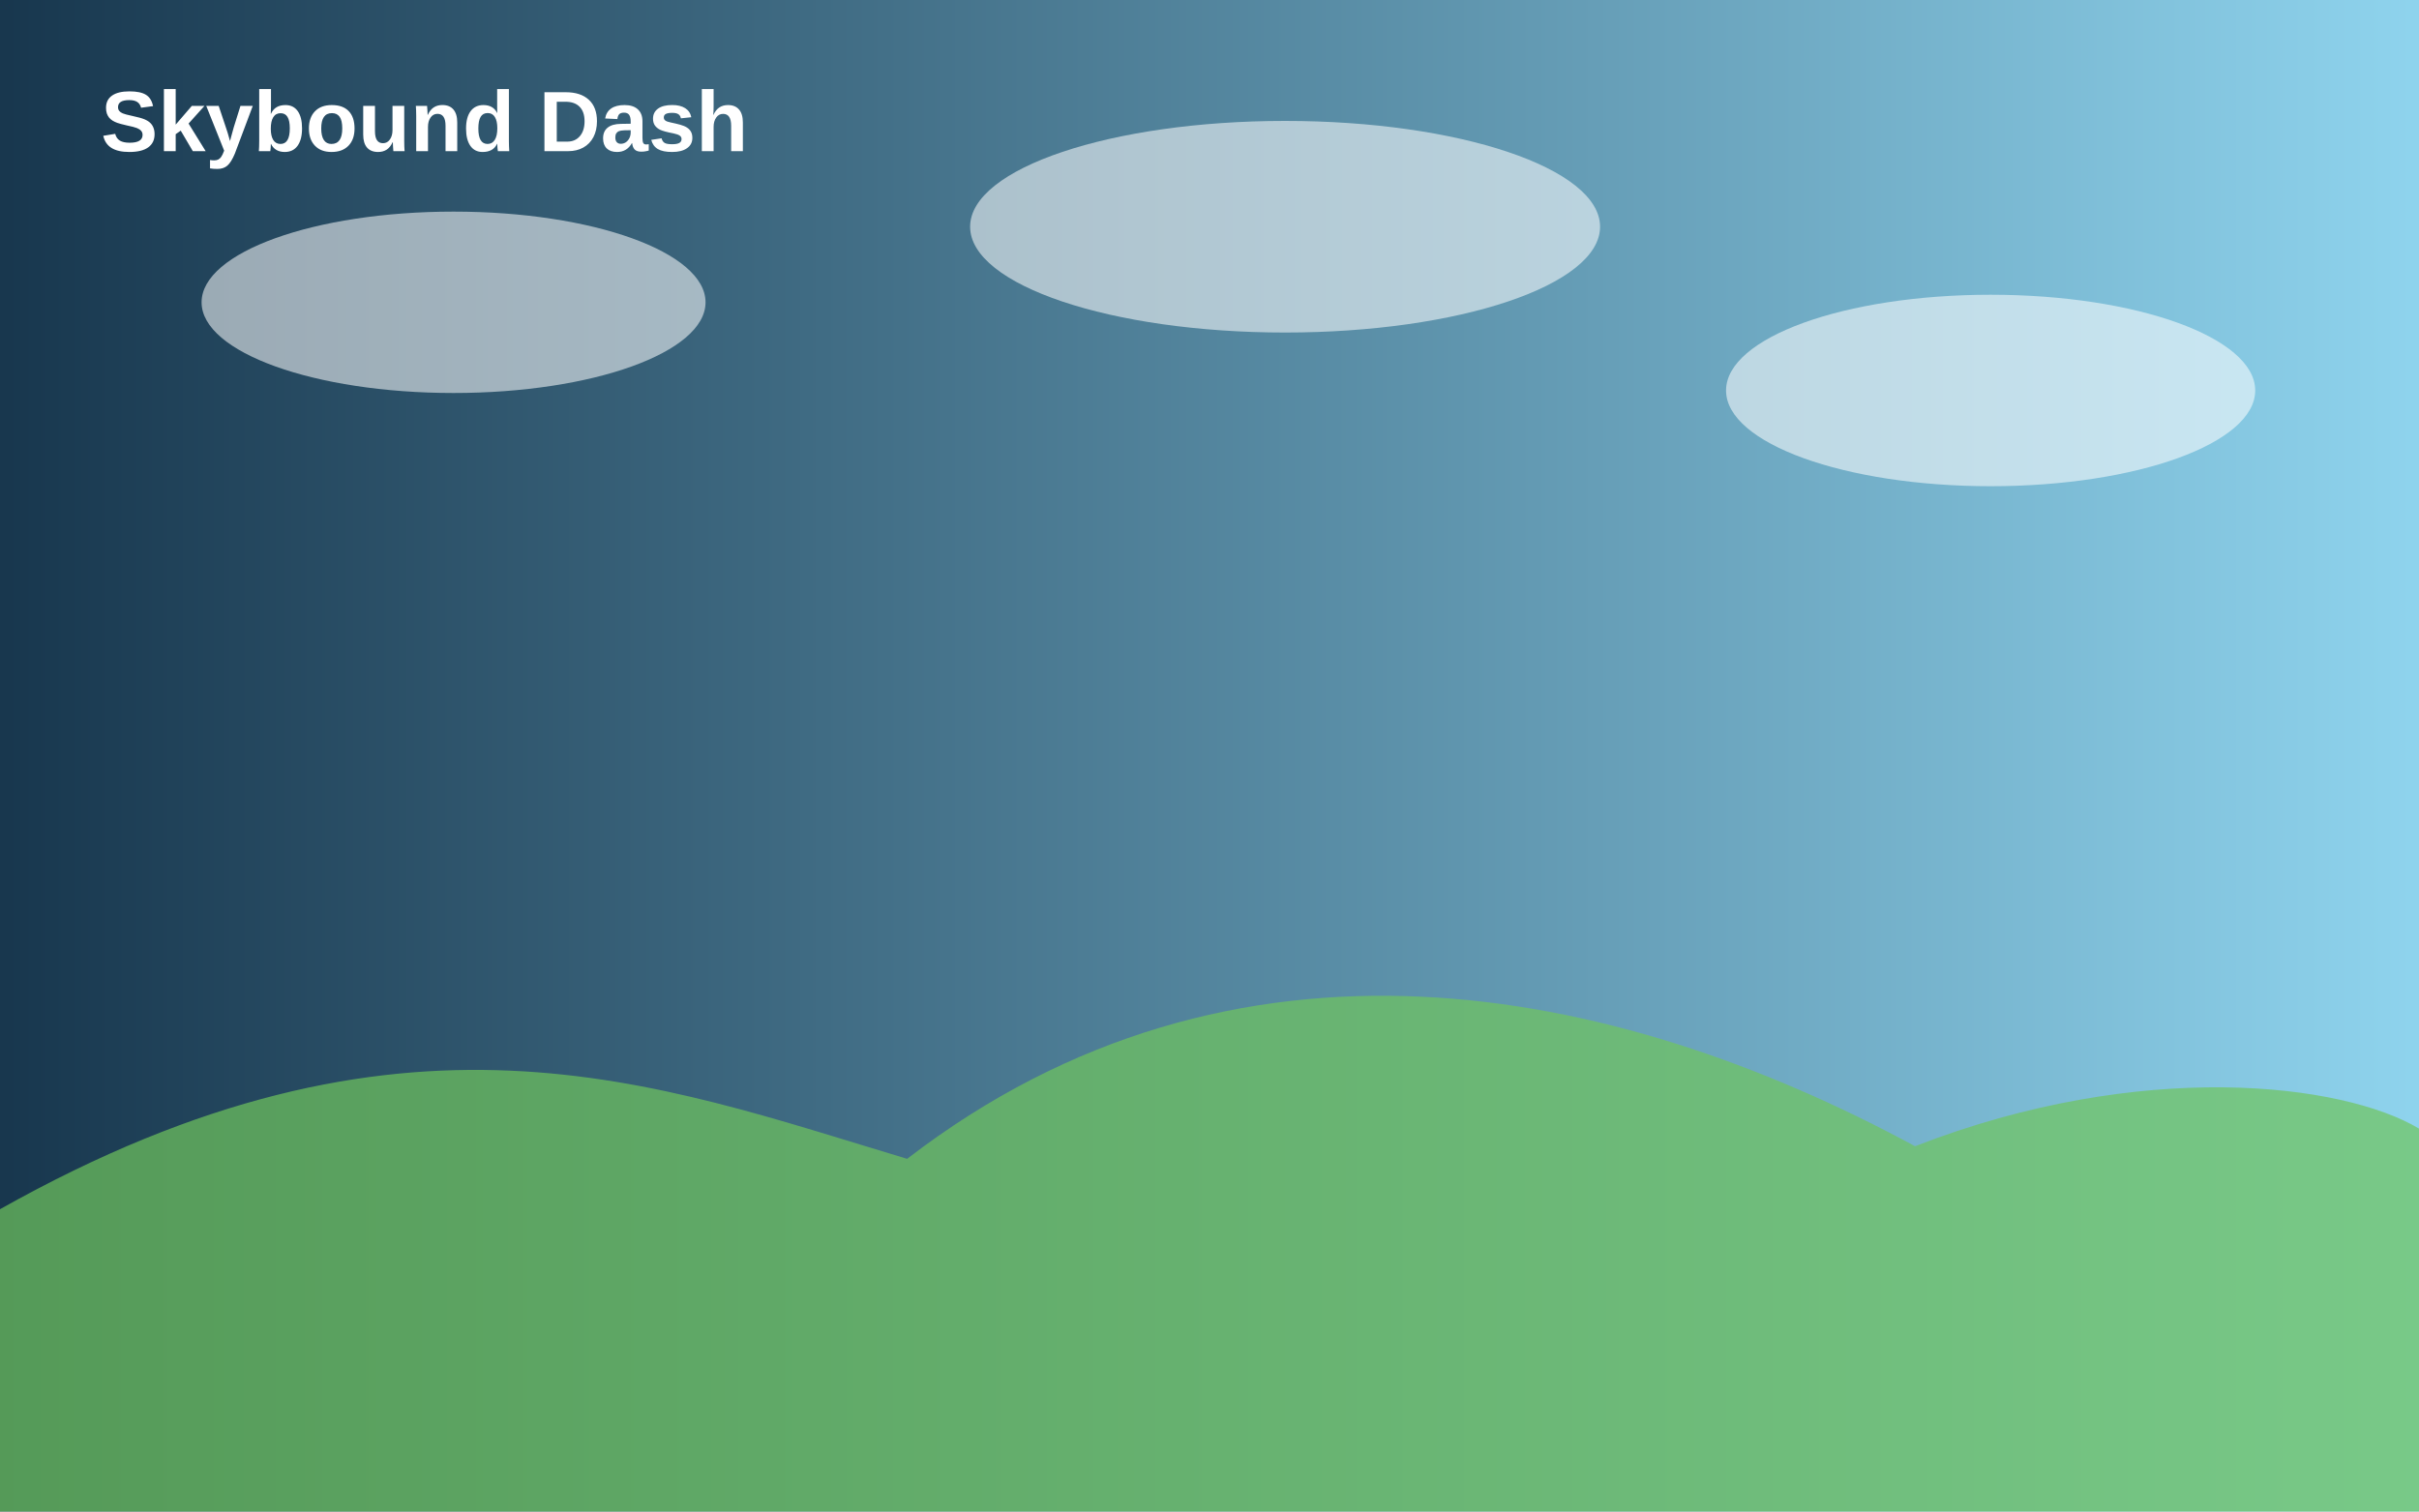
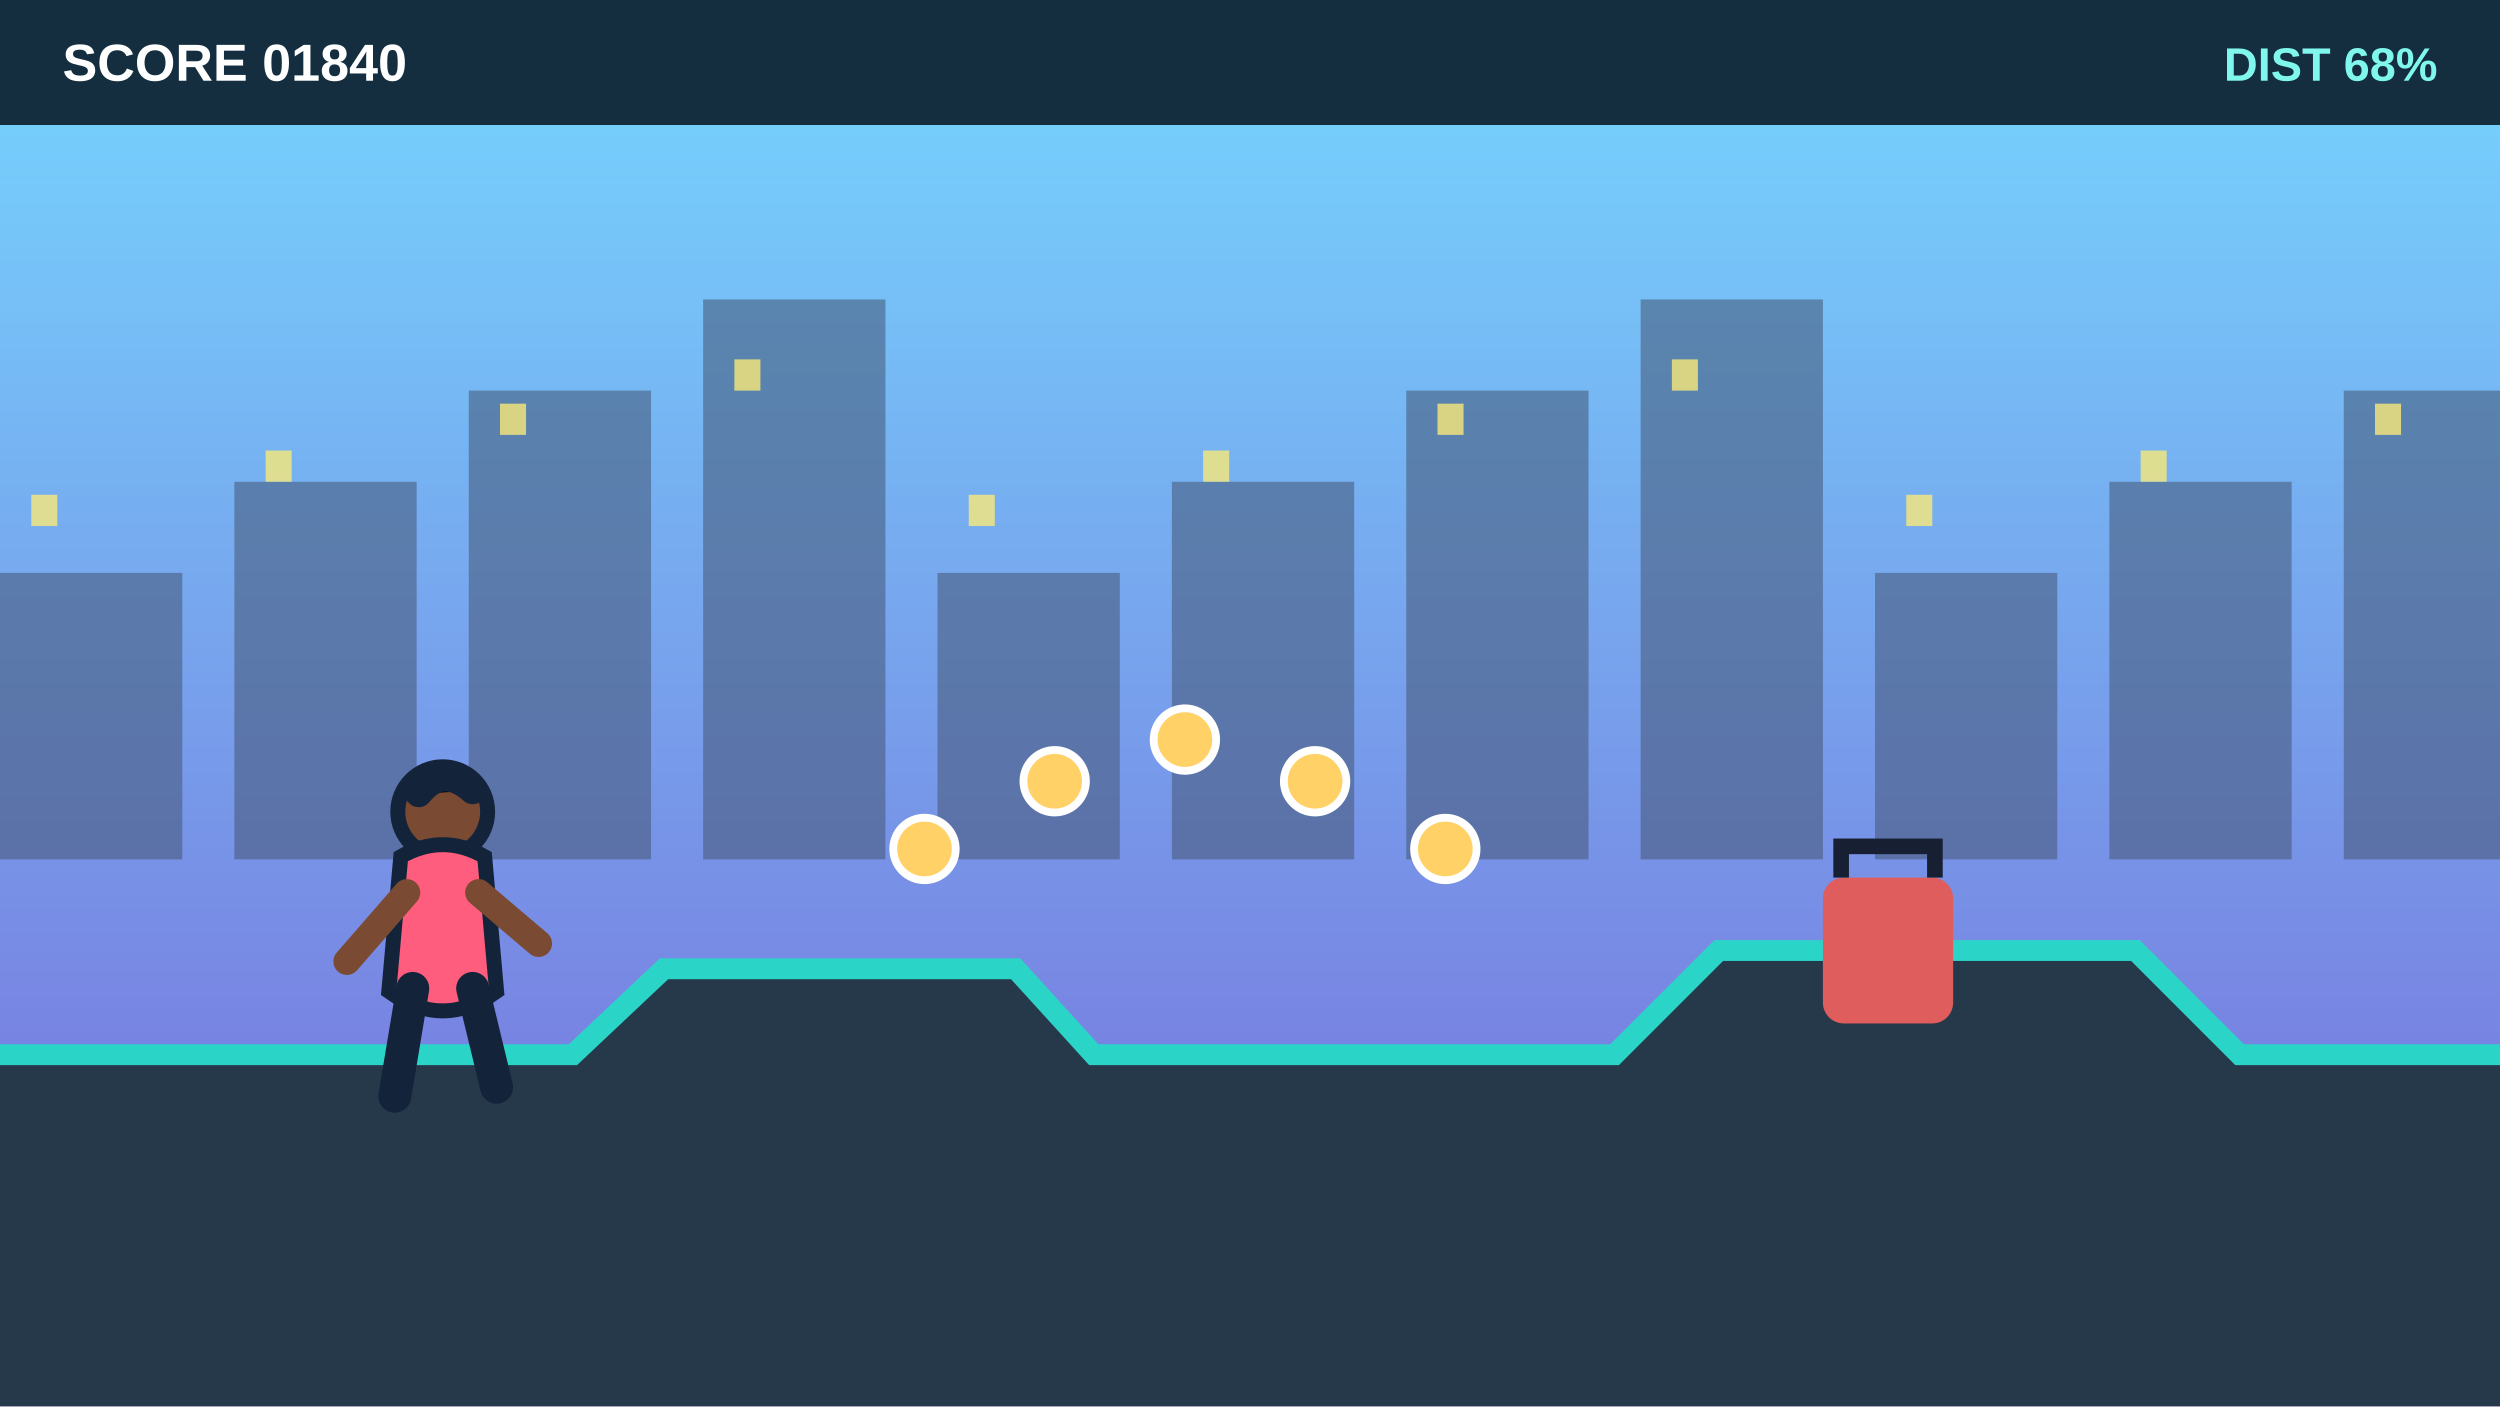
- <svg xmlns="http://www.w3.org/2000/svg" viewBox="0 0 960 600">
+ <svg xmlns="http://www.w3.org/2000/svg" width="960" height="540" viewBox="0 0 960 540">
  <defs>
-     <linearGradient id="g" x2="1">
-       <stop stop-color="#17364d" />
-       <stop offset="1" stop-color="#8fd4ee" />
+     <linearGradient id="sky" x2="0" y2="1">
+       <stop stop-color="#75d7ff" />
+       <stop offset="1" stop-color="#7967d8" />
    </linearGradient>
+     <filter id="glow">
+       <feGaussianBlur stdDeviation="7" result="b" />
+       <feMerge>
+         <feMergeNode in="b" />
+         <feMergeNode in="SourceGraphic" />
+       </feMerge>
+     </filter>
  </defs>
-   <rect width="960" height="600" fill="url(#g)" />
-   <g fill="#fff" opacity=".55">
-     <ellipse cx="180" cy="120" rx="100" ry="36" />
-     <ellipse cx="510" cy="90" rx="125" ry="42" />
-     <ellipse cx="790" cy="155" rx="105" ry="38" />
+   <rect width="960" height="540" fill="url(#sky)" />
+   <rect x="0" y="220" width="70" height="110" fill="#435675" opacity=".55" />
+   <rect x="12" y="190" width="10" height="12" fill="#f7e879" opacity=".8" />
+   <rect x="90" y="185" width="70" height="145" fill="#435675" opacity=".55" />
+   <rect x="102" y="173" width="10" height="12" fill="#f7e879" opacity=".8" />
+   <rect x="180" y="150" width="70" height="180" fill="#435675" opacity=".55" />
+   <rect x="192" y="155" width="10" height="12" fill="#f7e879" opacity=".8" />
+   <rect x="270" y="115" width="70" height="215" fill="#435675" opacity=".55" />
+   <rect x="282" y="138" width="10" height="12" fill="#f7e879" opacity=".8" />
+   <rect x="360" y="220" width="70" height="110" fill="#435675" opacity=".55" />
+   <rect x="372" y="190" width="10" height="12" fill="#f7e879" opacity=".8" />
+   <rect x="450" y="185" width="70" height="145" fill="#435675" opacity=".55" />
+   <rect x="462" y="173" width="10" height="12" fill="#f7e879" opacity=".8" />
+   <rect x="540" y="150" width="70" height="180" fill="#435675" opacity=".55" />
+   <rect x="552" y="155" width="10" height="12" fill="#f7e879" opacity=".8" />
+   <rect x="630" y="115" width="70" height="215" fill="#435675" opacity=".55" />
+   <rect x="642" y="138" width="10" height="12" fill="#f7e879" opacity=".8" />
+   <rect x="720" y="220" width="70" height="110" fill="#435675" opacity=".55" />
+   <rect x="732" y="190" width="10" height="12" fill="#f7e879" opacity=".8" />
+   <rect x="810" y="185" width="70" height="145" fill="#435675" opacity=".55" />
+   <rect x="822" y="173" width="10" height="12" fill="#f7e879" opacity=".8" />
+   <rect x="900" y="150" width="70" height="180" fill="#435675" opacity=".55" />
+   <rect x="912" y="155" width="10" height="12" fill="#f7e879" opacity=".8" />
+   <rect x="990" y="115" width="70" height="215" fill="#435675" opacity=".55" />
+   <rect x="1002" y="138" width="10" height="12" fill="#f7e879" opacity=".8" />
+   <path d="M0 405 H220 L255 372 H390 L420 405 H620 L660 365 H820 L860 405 H960 V540 H0Z" fill="#26394b" />
+   <path d="M0 405H220L255 372H390L420 405H620L660 365H820L860 405H960" fill="none" stroke="#2ad5c8" stroke-width="8" />
+   <circle cx="355" cy="326" r="12" fill="#ffd166" stroke="white" stroke-width="3" />
+   <circle cx="405" cy="300" r="12" fill="#ffd166" stroke="white" stroke-width="3" />
+   <circle cx="455" cy="284" r="12" fill="#ffd166" stroke="white" stroke-width="3" />
+   <circle cx="505" cy="300" r="12" fill="#ffd166" stroke="white" stroke-width="3" />
+   <circle cx="555" cy="326" r="12" fill="#ffd166" stroke="white" stroke-width="3" />
+   <g transform="translate(170 360) scale(1.15 1.15)">
+     <circle cx="0" cy="-42" r="15" fill="#7a4a32" stroke="#13233a" stroke-width="5" />
+     <path d="M-14 -27 Q0 -35 14 -27 L18 18 Q0 31 -18 18Z" fill="#ff5d7d" stroke="#13233a" stroke-width="5" />
+     <path d="M-10 17 L-16 53 M10 17 L18 50" stroke="#13233a" stroke-width="11" stroke-linecap="round" />
+     <path d="M-12 -15 L-32 8 M12 -15 L32 2" stroke="#7a4a32" stroke-width="9" stroke-linecap="round" />
+     <path d="M-8 -48 Q0 -58 10 -49" stroke="#13233a" stroke-width="9" stroke-linecap="round" />
  </g>
-   <path d="M0 480 C160 390 260 430 360 460 C490 360 640 390 760 455 C850 420 930 430 960 448 V600 H0Z" fill="#6fc55d" opacity=".7" />
-   <text x="40" y="60" font-family="Arial" font-size="34" font-weight="700" fill="#fff">Skybound Dash</text>
+   <g transform="translate(725 365)">
+     <rect x="-25" y="-28" width="50" height="56" rx="8" fill="#e05d5d" />
+     <path d="M-18 -28V-40H18V-28" fill="none" stroke="#172033" stroke-width="6" />
+   </g>
+   <rect x="0" y="0" width="960" height="48" fill="#071825" opacity=".88" />
+   <text x="24" y="31" fill="white" font-family="Arial" font-weight="700" font-size="20">SCORE 01840</text>
+   <text x="936" y="31" fill="#7ff7ed" font-family="Arial" font-weight="700" font-size="18" text-anchor="end">DIST 68%</text>
</svg>
